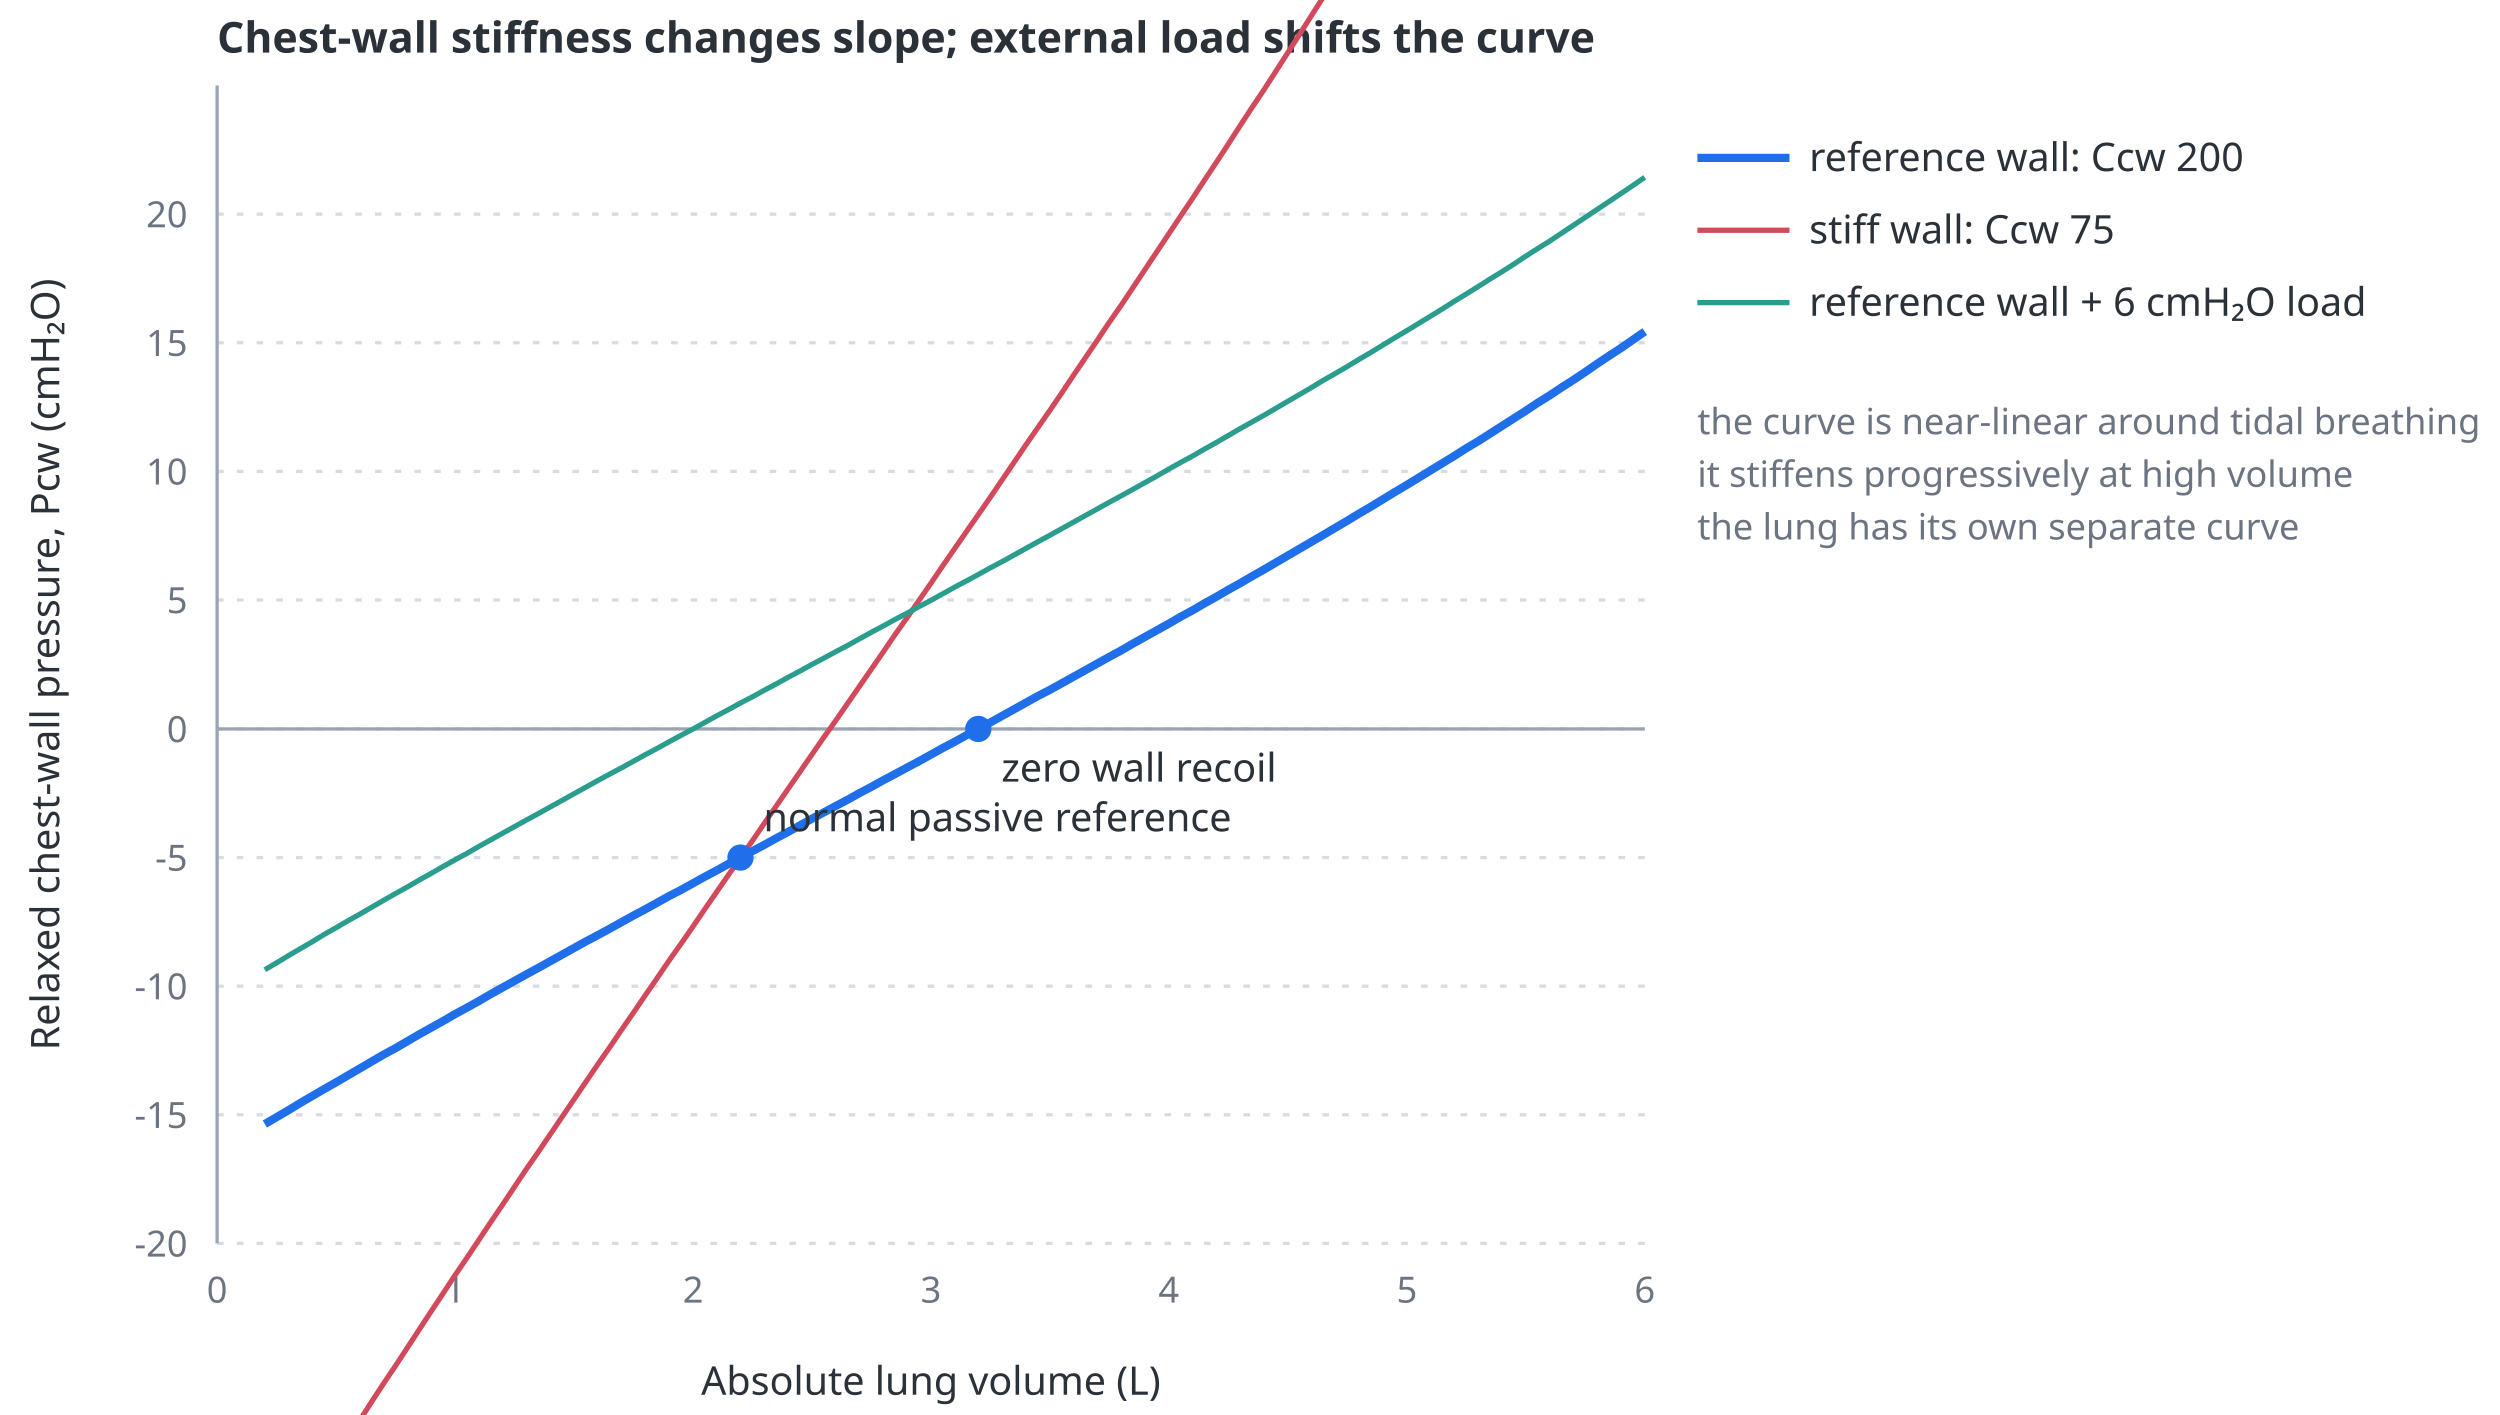
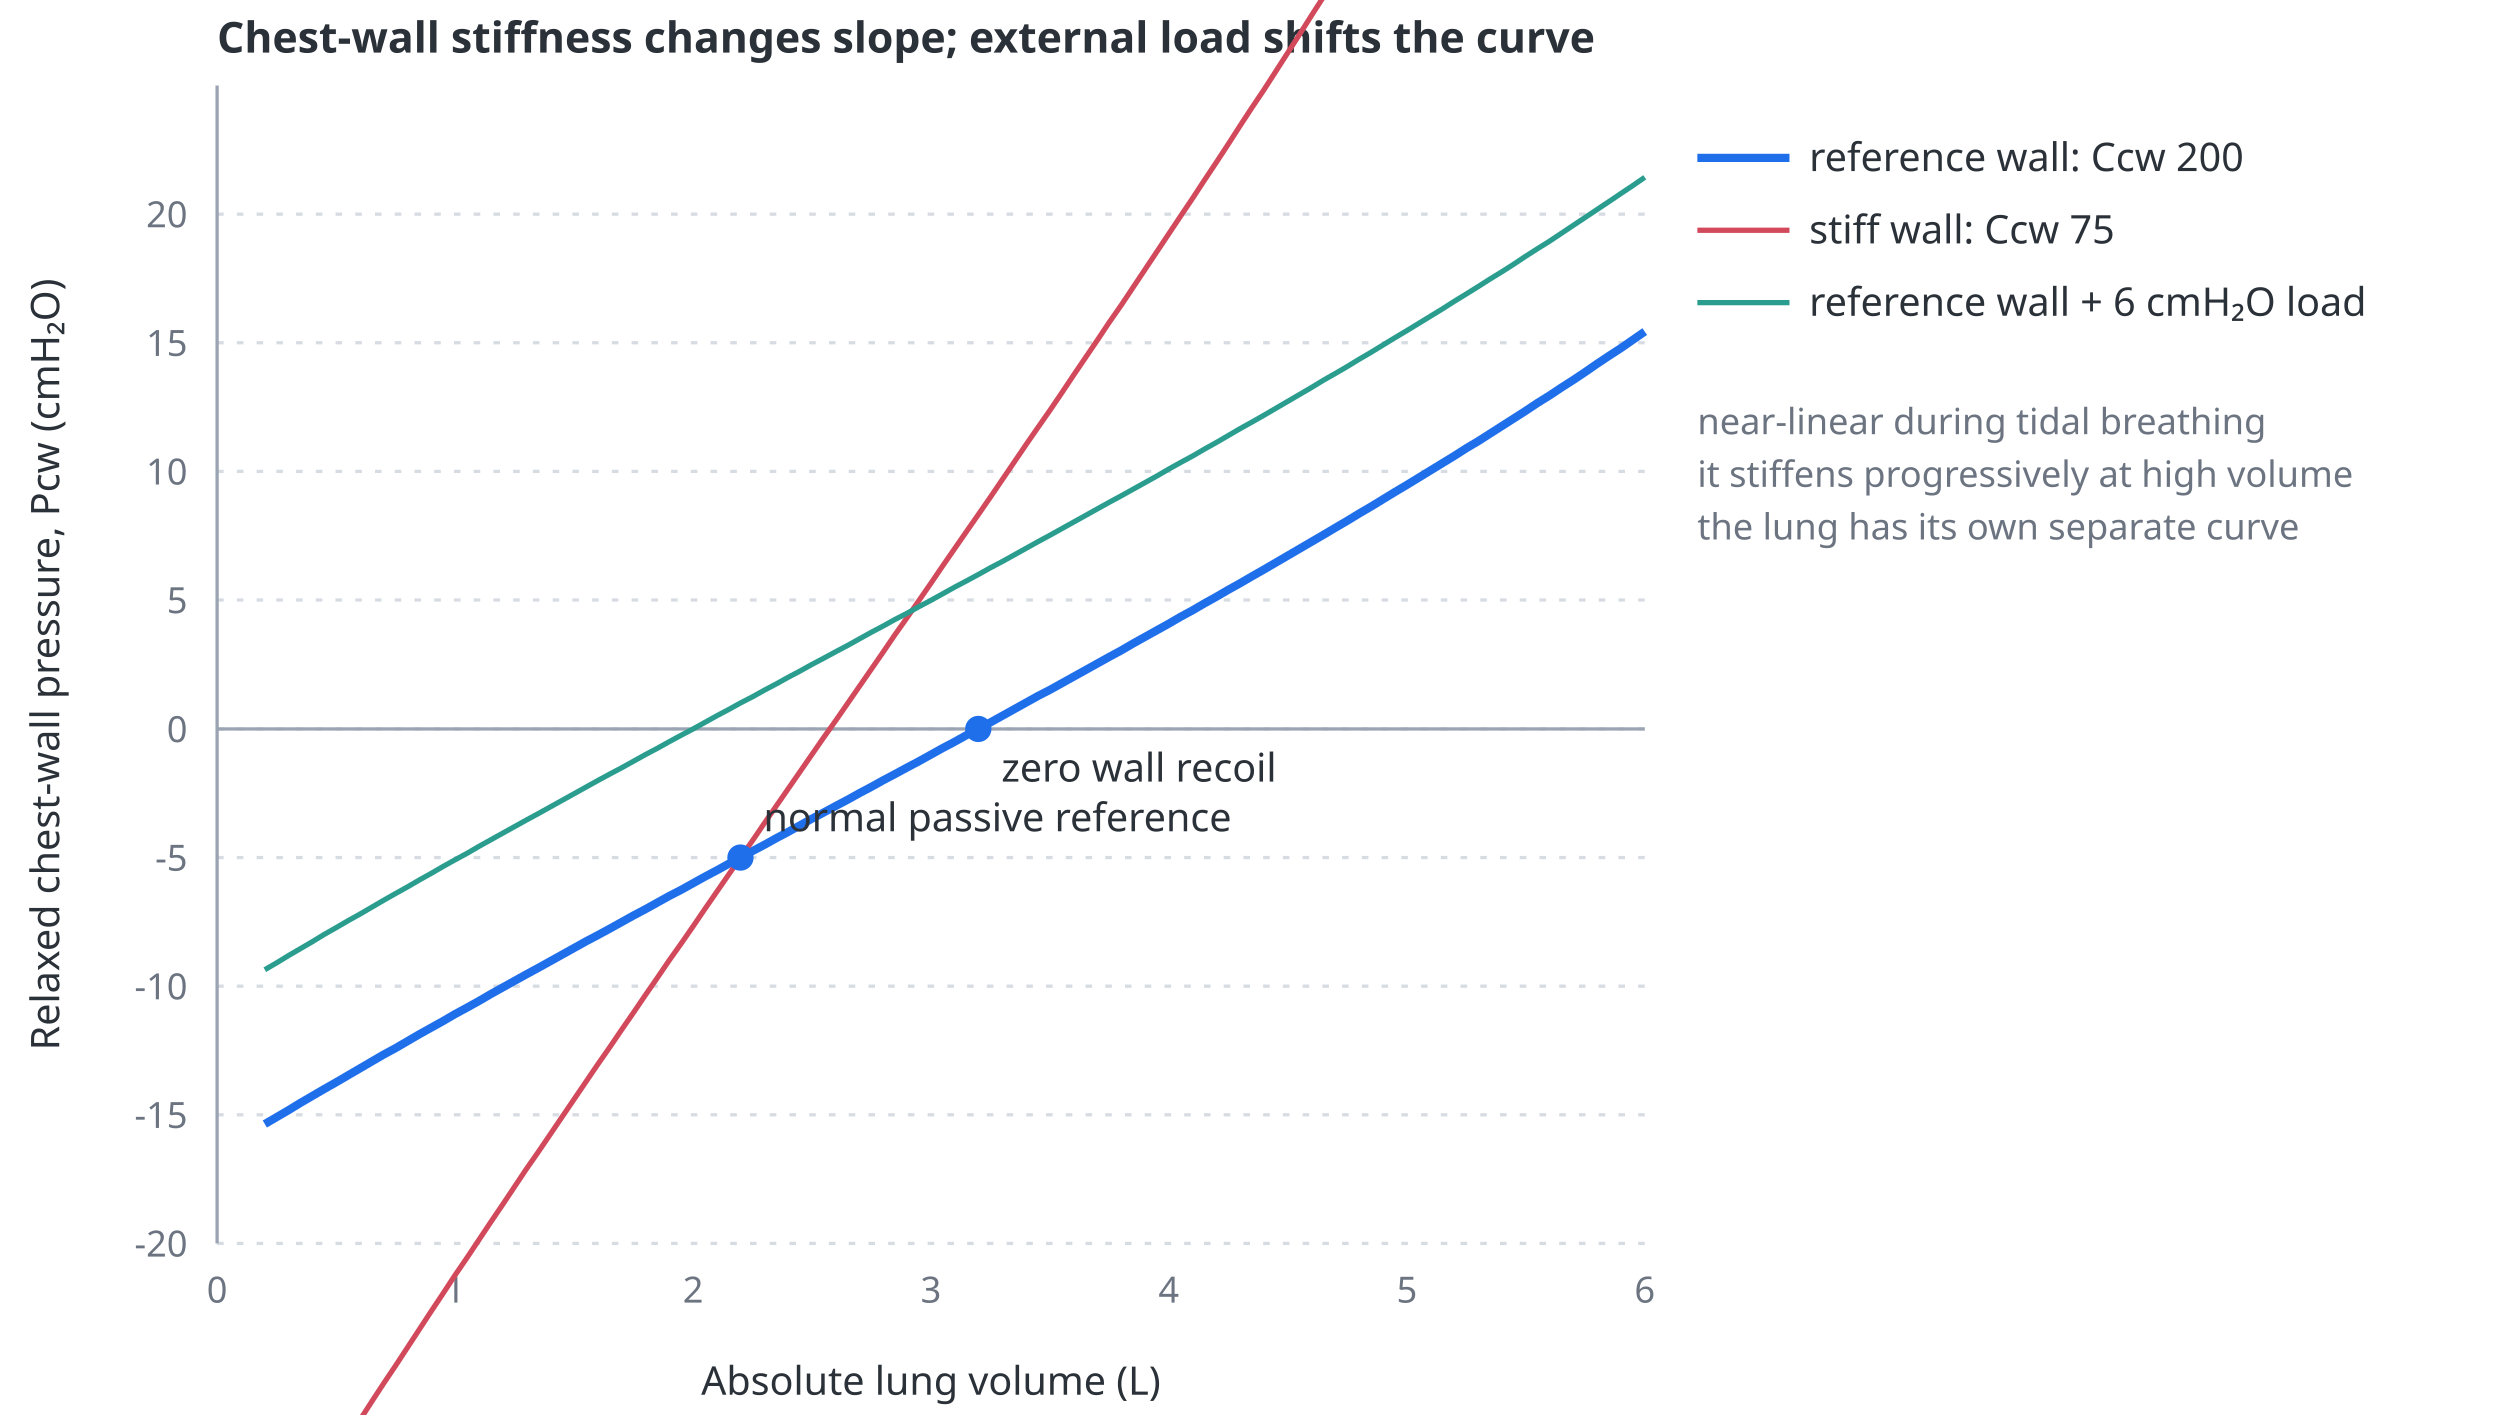
<svg xmlns="http://www.w3.org/2000/svg" viewBox="0 0 760 430" class="arthur-fig" role="img" aria-label="Chest-wall stiffness changes slope; external load shifts the curve">
  <style>
  svg.arthur-fig .bg { fill: none }
  svg.arthur-fig .axis { stroke: var(--fig-axis, #9aa4b2); stroke-width: 1 }
  svg.arthur-fig .grid { stroke: var(--fig-grid, #d7dce3); stroke-width: 1; stroke-dasharray: 2 4 }
  svg.arthur-fig .tick { fill: var(--fig-muted, #6b7480); font: 11px system-ui, sans-serif }
  svg.arthur-fig .label { fill: var(--fig-text, #2b3138); font: 12px system-ui, sans-serif }
  svg.arthur-fig .title { fill: var(--fig-text, #2b3138); font: 600 13px system-ui, sans-serif }
  svg.arthur-fig .lm { stroke: var(--fig-grid, #d7dce3); stroke-width: 1 }
  svg.arthur-fig .lm-text { fill: var(--fig-muted, #6b7480); font: 600 11px system-ui, sans-serif }
  svg.arthur-fig .total { stroke: var(--fig-total, #1f6feb); stroke-width: 2.5; fill: none }
  svg.arthur-fig .alv { stroke: var(--fig-alv, #d1495b); stroke-width: 1.6; fill: none; stroke-dasharray: 6 3 }
  svg.arthur-fig .extra { stroke: var(--fig-extra, #2a9d8f); stroke-width: 1.6; fill: none; stroke-dasharray: 6 3 }
  svg.arthur-fig .nadir { stroke: var(--fig-total, #1f6feb); stroke-width: 1; stroke-dasharray: 3 3 }
  svg.arthur-fig .dot { fill: var(--fig-total, #1f6feb); stroke: none }
  @media (prefers-color-scheme: dark) {
    svg.arthur-fig .axis { stroke: #5b6472 }
    svg.arthur-fig .grid, svg.arthur-fig .lm { stroke: #363d47 }
    svg.arthur-fig .tick, svg.arthur-fig .lm-text { fill: #8b95a3 }
    svg.arthur-fig .label, svg.arthur-fig .title { fill: #d6dbe2 }
    svg.arthur-fig .total, svg.arthur-fig .nadir { stroke: #58a6ff }
    svg.arthur-fig .dot { fill: #58a6ff }
    svg.arthur-fig .alv { stroke: #f08c9a }
    svg.arthur-fig .extra { stroke: #4fd1c1 }
  }
</style>
  <rect class="bg" width="760" height="430" />
  <text class="title" x="66" y="16">Chest-wall stiffness changes slope; external load shifts the curve</text>
  <line class="grid" x1="66" y1="378.0" x2="500" y2="378.0" />
  <text class="tick" x="57" y="382.0" text-anchor="end">-20</text>
  <line class="grid" x1="66" y1="338.9" x2="500" y2="338.9" />
  <text class="tick" x="57" y="342.9" text-anchor="end">-15</text>
  <line class="grid" x1="66" y1="299.8" x2="500" y2="299.8" />
  <text class="tick" x="57" y="303.8" text-anchor="end">-10</text>
  <line class="grid" x1="66" y1="260.7" x2="500" y2="260.7" />
  <text class="tick" x="57" y="264.7" text-anchor="end">-5</text>
  <line class="grid" x1="66" y1="221.6" x2="500" y2="221.6" />
  <text class="tick" x="57" y="225.6" text-anchor="end">0</text>
  <line class="grid" x1="66" y1="182.4" x2="500" y2="182.4" />
  <text class="tick" x="57" y="186.4" text-anchor="end">5</text>
  <line class="grid" x1="66" y1="143.3" x2="500" y2="143.3" />
  <text class="tick" x="57" y="147.3" text-anchor="end">10</text>
  <line class="grid" x1="66" y1="104.2" x2="500" y2="104.2" />
  <text class="tick" x="57" y="108.2" text-anchor="end">15</text>
  <line class="grid" x1="66" y1="65.1" x2="500" y2="65.1" />
  <text class="tick" x="57" y="69.1" text-anchor="end">20</text>
  <text class="tick" x="66.0" y="396" text-anchor="middle">0</text>
  <text class="tick" x="138.3" y="396" text-anchor="middle">1</text>
  <text class="tick" x="210.7" y="396" text-anchor="middle">2</text>
  <text class="tick" x="283.0" y="396" text-anchor="middle">3</text>
  <text class="tick" x="355.3" y="396" text-anchor="middle">4</text>
  <text class="tick" x="427.7" y="396" text-anchor="middle">5</text>
  <text class="tick" x="500.0" y="396" text-anchor="middle">6</text>
  <line class="axis" x1="66" y1="26" x2="66" y2="378" />
  <line class="axis" x1="66" y1="221.6" x2="500" y2="221.6" />
  <path class="total" style="stroke-dasharray:none" d="M80.5 341.7 L84.1 339.6 L87.7 337.5 L91.3 335.3 L94.9 333.2 L98.5 331.1 L102.2 329.0 L105.8 326.9 L109.4 324.8 L113.0 322.7 L116.6 320.6 L120.3 318.6 L123.9 316.5 L127.5 314.4 L131.1 312.4 L134.7 310.4 L138.3 308.3 L142.0 306.3 L145.6 304.3 L149.2 302.2 L152.8 300.2 L156.4 298.2 L160.0 296.2 L163.7 294.2 L167.3 292.2 L170.9 290.2 L174.5 288.2 L178.1 286.2 L181.7 284.3 L185.4 282.3 L189.0 280.3 L192.6 278.3 L196.2 276.4 L199.8 274.4 L203.4 272.4 L207.1 270.5 L210.7 268.5 L214.3 266.5 L217.9 264.6 L221.5 262.6 L225.1 260.7 L228.8 258.7 L232.4 256.8 L236.0 254.8 L239.6 252.9 L243.2 250.9 L246.8 248.9 L250.4 247.0 L254.1 245.0 L257.7 243.1 L261.3 241.1 L264.9 239.2 L268.5 237.2 L272.1 235.3 L275.8 233.3 L279.4 231.4 L283.0 229.4 L286.6 227.4 L290.2 225.5 L293.8 223.5 L297.5 221.5 L301.1 219.6 L304.7 217.6 L308.3 215.6 L311.9 213.6 L315.5 211.6 L319.2 209.7 L322.8 207.7 L326.4 205.7 L330.0 203.7 L333.6 201.7 L337.2 199.7 L340.9 197.7 L344.5 195.6 L348.1 193.6 L351.7 191.6 L355.3 189.6 L358.9 187.5 L362.6 185.5 L366.2 183.4 L369.8 181.4 L373.4 179.3 L377.0 177.3 L380.6 175.2 L384.3 173.1 L387.9 171.0 L391.5 168.9 L395.1 166.8 L398.7 164.7 L402.3 162.6 L406.0 160.4 L409.6 158.3 L413.2 156.1 L416.8 154.0 L420.4 151.8 L424.0 149.6 L427.7 147.4 L431.3 145.2 L434.9 143.0 L438.5 140.8 L442.1 138.6 L445.7 136.3 L449.4 134.1 L453.0 131.8 L456.6 129.5 L460.2 127.2 L463.8 124.9 L467.4 122.5 L471.1 120.2 L474.7 117.8 L478.3 115.5 L481.9 113.1 L485.5 110.6 L489.1 108.2 L492.8 105.8 L496.4 103.3 L500.0 100.8" />
  <path class="alv" style="stroke-dasharray:none" d="M80.5 476.9 L84.1 471.1 L87.7 465.4 L91.3 459.7 L94.9 454.1 L98.5 448.4 L102.2 442.8 L105.8 437.2 L109.4 431.7 L113.0 426.1 L116.6 420.6 L120.3 415.1 L123.9 409.6 L127.5 404.1 L131.1 398.6 L134.7 393.2 L138.3 387.7 L142.0 382.3 L145.6 376.9 L149.2 371.5 L152.8 366.2 L156.4 360.8 L160.0 355.4 L163.7 350.1 L167.3 344.8 L170.9 339.5 L174.5 334.2 L178.1 328.9 L181.7 323.6 L185.4 318.3 L189.0 313.0 L192.6 307.8 L196.2 302.5 L199.8 297.3 L203.4 292.0 L207.1 286.8 L210.7 281.6 L214.3 276.3 L217.9 271.1 L221.5 265.9 L225.1 260.7 L228.8 255.5 L232.4 250.2 L236.0 245.0 L239.6 239.8 L243.2 234.6 L246.8 229.4 L250.4 224.2 L254.1 219.0 L257.7 213.8 L261.3 208.6 L264.9 203.4 L268.5 198.2 L272.1 192.9 L275.8 187.7 L279.4 182.5 L283.0 177.3 L286.6 172.0 L290.2 166.8 L293.8 161.6 L297.5 156.3 L301.1 151.1 L304.7 145.8 L308.3 140.5 L311.9 135.2 L315.5 130.0 L319.2 124.7 L322.8 119.4 L326.4 114.0 L330.0 108.7 L333.6 103.4 L337.2 98.0 L340.9 92.7 L344.5 87.3 L348.1 81.9 L351.7 76.5 L355.3 71.1 L358.9 65.7 L362.6 60.2 L366.2 54.7 L369.8 49.3 L373.4 43.8 L377.0 38.2 L380.6 32.7 L384.3 27.2 L387.9 21.6 L391.5 16.0 L395.1 10.4 L398.7 4.7 L402.3 -0.9 L406.0 -6.6 L409.6 -12.3 L413.2 -18.0 L416.8 -23.8 L420.4 -29.6 L424.0 -35.4 L427.7 -41.3 L431.3 -47.1 L434.9 -53.0 L438.5 -59.0 L442.1 -64.9 L445.7 -70.9 L449.4 -77.0 L453.0 -83.0 L456.6 -89.1 L460.2 -95.3 L463.8 -101.4 L467.4 -107.7 L471.1 -113.9 L474.7 -120.2 L478.3 -126.6 L481.9 -133.0 L485.5 -139.4 L489.1 -145.9 L492.8 -152.4 L496.4 -159.0 L500.0 -165.6" />
  <path class="extra" style="stroke-dasharray:none" d="M80.5 294.8 L84.1 292.7 L87.7 290.5 L91.3 288.4 L94.9 286.3 L98.5 284.1 L102.2 282.0 L105.8 279.9 L109.4 277.9 L113.0 275.8 L116.6 273.7 L120.3 271.6 L123.9 269.6 L127.5 267.5 L131.1 265.5 L134.7 263.4 L138.3 261.4 L142.0 259.4 L145.6 257.3 L149.2 255.3 L152.8 253.3 L156.4 251.3 L160.0 249.3 L163.7 247.3 L167.3 245.3 L170.9 243.3 L174.5 241.3 L178.1 239.3 L181.7 237.3 L185.4 235.3 L189.0 233.4 L192.6 231.4 L196.2 229.4 L199.8 227.5 L203.4 225.5 L207.1 223.5 L210.7 221.6 L214.3 219.6 L217.9 217.6 L221.5 215.7 L225.1 213.7 L228.8 211.8 L232.4 209.8 L236.0 207.9 L239.6 205.9 L243.2 204.0 L246.8 202.0 L250.4 200.1 L254.1 198.1 L257.7 196.2 L261.3 194.2 L264.9 192.2 L268.5 190.3 L272.1 188.3 L275.8 186.4 L279.4 184.4 L283.0 182.5 L286.6 180.5 L290.2 178.5 L293.8 176.6 L297.5 174.6 L301.1 172.6 L304.7 170.7 L308.3 168.7 L311.9 166.7 L315.5 164.7 L319.2 162.7 L322.8 160.7 L326.4 158.7 L330.0 156.7 L333.6 154.7 L337.2 152.7 L340.9 150.7 L344.5 148.7 L348.1 146.7 L351.7 144.7 L355.3 142.6 L358.9 140.6 L362.6 138.6 L366.2 136.5 L369.8 134.5 L373.4 132.4 L377.0 130.3 L380.6 128.3 L384.3 126.2 L387.9 124.1 L391.5 122.0 L395.1 119.9 L398.7 117.8 L402.3 115.6 L406.0 113.5 L409.6 111.4 L413.2 109.2 L416.8 107.1 L420.4 104.9 L424.0 102.7 L427.7 100.5 L431.3 98.3 L434.9 96.1 L438.5 93.9 L442.1 91.6 L445.7 89.4 L449.4 87.1 L453.0 84.8 L456.6 82.6 L460.2 80.3 L463.8 77.9 L467.4 75.6 L471.1 73.3 L474.7 70.9 L478.3 68.5 L481.9 66.1 L485.5 63.7 L489.1 61.3 L492.8 58.8 L496.4 56.4 L500.0 53.9" />
  <circle class="dot" cx="225.1" cy="260.7" r="4" />
  <text class="label" x="232.1" y="252.7">normal passive reference</text>
  <circle class="dot" cx="297.4" cy="221.6" r="4" />
  <text class="label" x="304.4" y="237.6">zero wall recoil</text>
  <text class="label" transform="translate(18 202) rotate(-90)" text-anchor="middle">Relaxed chest-wall pressure, Pcw (cmH₂O)</text>
  <text class="label" x="283" y="424" text-anchor="middle">Absolute lung volume (L)</text>
  <line class="total" style="stroke-dasharray:none" x1="516" y1="48" x2="544" y2="48" />
  <text class="label" x="550" y="52">reference wall: Ccw 200</text>
  <line class="alv" style="stroke-dasharray:none" x1="516" y1="70" x2="544" y2="70" />
  <text class="label" x="550" y="74">stiff wall: Ccw 75</text>
  <line class="extra" style="stroke-dasharray:none" x1="516" y1="92" x2="544" y2="92" />
  <text class="label" x="550" y="96">reference wall + 6 cmH₂O load</text>
-   <text class="tick" x="516" y="132">the curve is near-linear around tidal breathing</text>
+   <text class="tick" x="516" y="132">near-linear during tidal breathing</text>
  <text class="tick" x="516" y="148">it stiffens progressively at high volume</text>
  <text class="tick" x="516" y="164">the lung has its own separate curve</text>
</svg>
